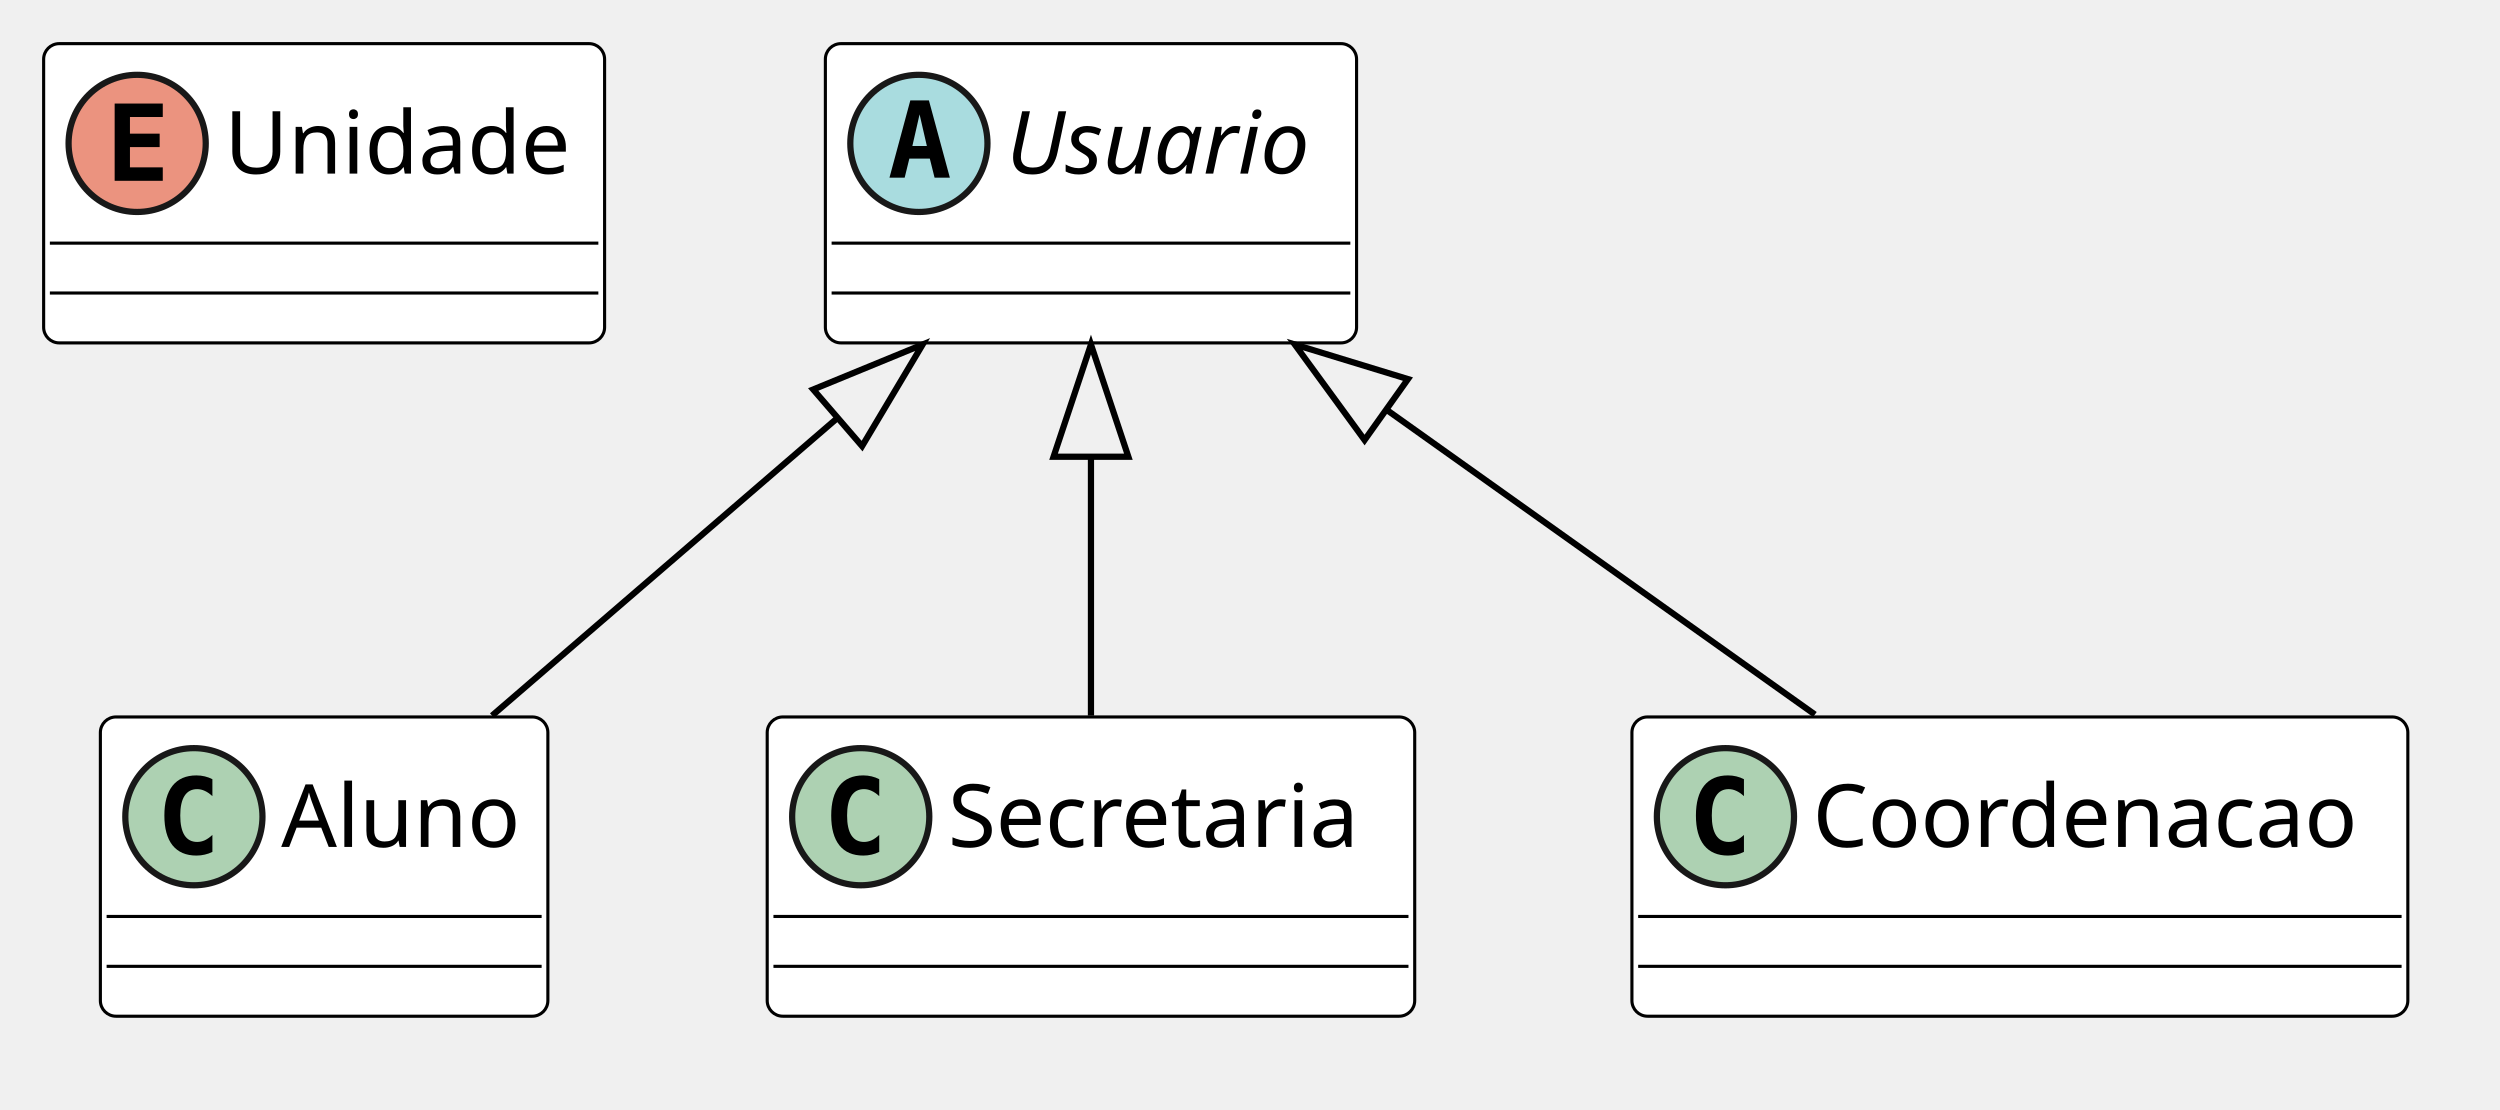
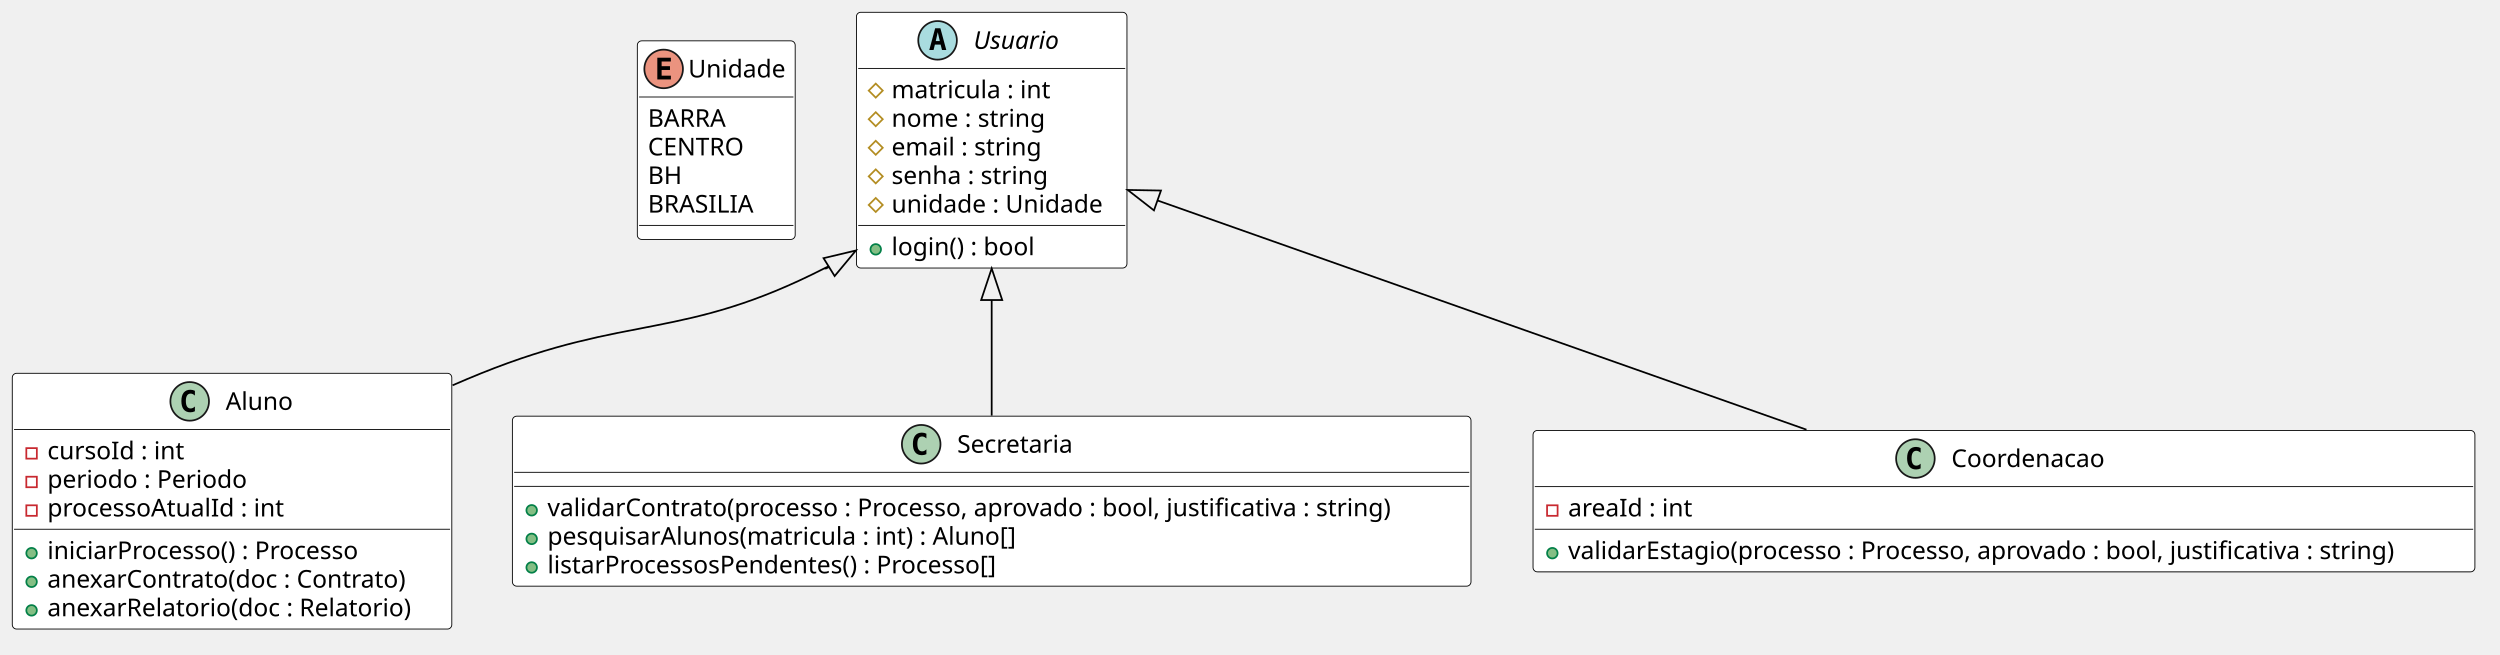
- <svg xmlns="http://www.w3.org/2000/svg" contentStyleType="text/css" data-diagram-type="CLASS" height="178px" preserveAspectRatio="none" style="width:401px;height:178px;background:#FFFFFF;" version="1.1" viewBox="0 0 401 178" width="401px" zoomAndPan="magnify">
+ <svg xmlns="http://www.w3.org/2000/svg" contentStyleType="text/css" data-diagram-type="CLASS" height="373px" preserveAspectRatio="none" style="width:1425px;height:373px;background:#FFFFFF;" version="1.1" viewBox="0 0 1425 373" width="1425px" zoomAndPan="magnify">
  <defs />
  <g>
    <g class="entity" data-qualified-name="Unidade" data-source-line="9" id="ent0002">
-       <rect fill="#FFFFFF" height="48" rx="2.5" ry="2.5" style="stroke:#000000;stroke-width:0.5;" width="89.976" x="7" y="7" />
-       <ellipse cx="22" cy="23" fill="#EB937F" rx="11" ry="11" style="stroke:#181818;stroke-width:1;" />
-       <path d="M26.109,29 L18.391,29 L18.391,16.609 L26.109,16.609 L26.109,18.766 L20.844,18.766 L20.844,21.438 L25.609,21.438 L25.609,23.594 L20.844,23.594 L20.844,26.844 L26.109,26.844 L26.109,29 Z " fill="#000000" />
-       <text fill="#000000" font-family="sans-serif" font-size="14" lengthAdjust="spacing" textLength="57.976" x="36" y="27.847">Unidade</text>
-       <line style="stroke:#000000;stroke-width:0.5;" x1="8" x2="95.976" y1="39" y2="39" />
-       <line style="stroke:#000000;stroke-width:0.5;" x1="8" x2="95.976" y1="47" y2="47" />
+       <rect fill="#FFFFFF" height="113.188" rx="2.5" ry="2.5" style="stroke:#000000;stroke-width:0.5;" width="89.976" x="363.28" y="23.29" />
+       <ellipse cx="378.28" cy="39.29" fill="#EB937F" rx="11" ry="11" style="stroke:#181818;stroke-width:1;" />
+       <path d="M382.389,45.29 L374.671,45.29 L374.671,32.899 L382.389,32.899 L382.389,35.056 L377.124,35.056 L377.124,37.727 L381.889,37.727 L381.889,39.884 L377.124,39.884 L377.124,43.134 L382.389,43.134 L382.389,45.29 Z " fill="#000000" />
+       <text fill="#000000" font-family="sans-serif" font-size="14" lengthAdjust="spacing" textLength="57.976" x="392.28" y="44.137">Unidade</text>
+       <line style="stroke:#000000;stroke-width:0.5;" x1="364.28" x2="452.256" y1="55.29" y2="55.29" />
+       <text fill="#000000" font-family="sans-serif" font-size="14" lengthAdjust="spacing" textLength="48.214" x="369.28" y="72.285">BARRA</text>
+       <text fill="#000000" font-family="sans-serif" font-size="14" lengthAdjust="spacing" textLength="58.393" x="369.28" y="88.582">CENTRO</text>
+       <text fill="#000000" font-family="sans-serif" font-size="14" lengthAdjust="spacing" textLength="20.132" x="369.28" y="104.879">BH</text>
+       <text fill="#000000" font-family="sans-serif" font-size="14" lengthAdjust="spacing" textLength="63.431" x="369.28" y="121.176">BRASILIA</text>
+       <line style="stroke:#000000;stroke-width:0.5;" x1="364.28" x2="452.256" y1="128.477" y2="128.477" />
    </g>
    <g class="entity" data-qualified-name="Usuario" data-source-line="17" id="ent0003">
-       <rect fill="#FFFFFF" height="48" rx="2.5" ry="2.5" style="stroke:#000000;stroke-width:0.5;" width="85.204" x="132.39" y="7" />
-       <ellipse cx="147.39" cy="23" fill="#A9DCDF" rx="11" ry="11" style="stroke:#181818;stroke-width:1;" />
-       <path d="M147.499,18.344 L146.343,23.422 L148.671,23.422 L147.499,18.344 Z M146.015,16.109 L148.999,16.109 L152.359,28.5 L149.906,28.5 L149.14,25.438 L145.859,25.438 L145.109,28.5 L142.671,28.5 L146.015,16.109 Z " fill="#000000" />
-       <text fill="#000000" font-family="sans-serif" font-size="14" font-style="italic" lengthAdjust="spacing" textLength="53.204" x="161.39" y="27.847">Usuario</text>
-       <line style="stroke:#000000;stroke-width:0.5;" x1="133.39" x2="216.594" y1="39" y2="39" />
-       <line style="stroke:#000000;stroke-width:0.5;" x1="133.39" x2="216.594" y1="47" y2="47" />
+       <rect fill="#FFFFFF" height="145.781" rx="2.5" ry="2.5" style="stroke:#000000;stroke-width:0.5;" width="154.194" x="488.17" y="7" />
+       <ellipse cx="534.415" cy="23" fill="#A9DCDF" rx="11" ry="11" style="stroke:#181818;stroke-width:1;" />
+       <path d="M534.524,18.344 L533.368,23.422 L535.696,23.422 L534.524,18.344 Z M533.04,16.109 L536.024,16.109 L539.384,28.5 L536.931,28.5 L536.165,25.438 L532.884,25.438 L532.134,28.5 L529.696,28.5 L533.04,16.109 Z " fill="#000000" />
+       <text fill="#000000" font-family="sans-serif" font-size="14" font-style="italic" lengthAdjust="spacing" textLength="53.204" x="554.915" y="27.847">Usuario</text>
+       <line style="stroke:#000000;stroke-width:0.5;" x1="489.17" x2="641.364" y1="39" y2="39" />
+       <g data-visibility-modifier="PROTECTED_FIELD">
+         <polygon fill="none" points="499.17,47.648,503.17,51.648,499.17,55.648,495.17,51.648" style="stroke:#B38D22;stroke-width:1;" />
+       </g>
+       <text fill="#000000" font-family="sans-serif" font-size="14" lengthAdjust="spacing" textLength="98.26" x="508.17" y="55.995">matricula : int</text>
+       <g data-visibility-modifier="PROTECTED_FIELD">
+         <polygon fill="none" points="499.17,63.945,503.17,67.945,499.17,71.945,495.17,67.945" style="stroke:#B38D22;stroke-width:1;" />
+       </g>
+       <text fill="#000000" font-family="sans-serif" font-size="14" lengthAdjust="spacing" textLength="93.495" x="508.17" y="72.292">nome : string</text>
+       <g data-visibility-modifier="PROTECTED_FIELD">
+         <polygon fill="none" points="499.17,80.242,503.17,84.242,499.17,88.242,495.17,84.242" style="stroke:#B38D22;stroke-width:1;" />
+       </g>
+       <text fill="#000000" font-family="sans-serif" font-size="14" lengthAdjust="spacing" textLength="92.415" x="508.17" y="88.589">email : string</text>
+       <g data-visibility-modifier="PROTECTED_FIELD">
+         <polygon fill="none" points="499.17,96.539,503.17,100.539,499.17,104.539,495.17,100.539" style="stroke:#B38D22;stroke-width:1;" />
+       </g>
+       <text fill="#000000" font-family="sans-serif" font-size="14" lengthAdjust="spacing" textLength="96.038" x="508.17" y="104.886">senha : string</text>
+       <g data-visibility-modifier="PROTECTED_FIELD">
+         <polygon fill="none" points="499.17,112.836,503.17,116.836,499.17,120.836,495.17,116.836" style="stroke:#B38D22;stroke-width:1;" />
+       </g>
+       <text fill="#000000" font-family="sans-serif" font-size="14" lengthAdjust="spacing" textLength="128.194" x="508.17" y="121.183">unidade : Unidade</text>
+       <line style="stroke:#000000;stroke-width:0.5;" x1="489.17" x2="641.364" y1="128.484" y2="128.484" />
+       <g data-visibility-modifier="PUBLIC_METHOD">
+         <ellipse cx="499.17" cy="142.133" fill="#84BE84" rx="3" ry="3" style="stroke:#038048;stroke-width:1;" />
+       </g>
+       <text fill="#000000" font-family="sans-serif" font-size="14" lengthAdjust="spacing" textLength="88.553" x="508.17" y="145.48">login() : bool</text>
    </g>
    <g class="entity" data-qualified-name="Aluno" data-source-line="26" id="ent0004">
-       <rect fill="#FFFFFF" height="48" rx="2.5" ry="2.5" style="stroke:#000000;stroke-width:0.5;" width="71.778" x="16.1" y="115" />
-       <ellipse cx="31.1" cy="131" fill="#ADD1B2" rx="11" ry="11" style="stroke:#181818;stroke-width:1;" />
-       <path d="M34.069,136.641 Q33.491,136.938 32.85,137.078 Q32.209,137.234 31.506,137.234 Q29.006,137.234 27.678,135.594 Q26.366,133.938 26.366,130.812 Q26.366,127.688 27.678,126.031 Q29.006,124.375 31.506,124.375 Q32.209,124.375 32.85,124.531 Q33.506,124.688 34.069,124.984 L34.069,127.703 Q33.444,127.125 32.85,126.859 Q32.256,126.578 31.631,126.578 Q30.288,126.578 29.6,127.656 Q28.913,128.719 28.913,130.812 Q28.913,132.906 29.6,133.984 Q30.288,135.047 31.631,135.047 Q32.256,135.047 32.85,134.781 Q33.444,134.5 34.069,133.922 L34.069,136.641 Z " fill="#000000" />
-       <text fill="#000000" font-family="sans-serif" font-size="14" lengthAdjust="spacing" textLength="39.778" x="45.1" y="135.847">Aluno</text>
-       <line style="stroke:#000000;stroke-width:0.5;" x1="17.1" x2="86.878" y1="147" y2="147" />
-       <line style="stroke:#000000;stroke-width:0.5;" x1="17.1" x2="86.878" y1="155" y2="155" />
+       <rect fill="#FFFFFF" height="145.781" rx="2.5" ry="2.5" style="stroke:#000000;stroke-width:0.5;" width="250.526" x="7" y="212.78" />
+       <ellipse cx="108.124" cy="228.78" fill="#ADD1B2" rx="11" ry="11" style="stroke:#181818;stroke-width:1;" />
+       <path d="M111.093,234.421 Q110.515,234.718 109.874,234.858 Q109.233,235.014 108.53,235.014 Q106.03,235.014 104.702,233.374 Q103.39,231.718 103.39,228.593 Q103.39,225.468 104.702,223.811 Q106.03,222.155 108.53,222.155 Q109.233,222.155 109.874,222.311 Q110.53,222.468 111.093,222.764 L111.093,225.483 Q110.468,224.905 109.874,224.639 Q109.28,224.358 108.655,224.358 Q107.311,224.358 106.624,225.436 Q105.936,226.499 105.936,228.593 Q105.936,230.686 106.624,231.764 Q107.311,232.827 108.655,232.827 Q109.28,232.827 109.874,232.561 Q110.468,232.28 111.093,231.702 L111.093,234.421 Z " fill="#000000" />
+       <text fill="#000000" font-family="sans-serif" font-size="14" lengthAdjust="spacing" textLength="39.778" x="128.624" y="233.627">Aluno</text>
+       <line style="stroke:#000000;stroke-width:0.5;" x1="8" x2="256.526" y1="244.78" y2="244.78" />
+       <g data-visibility-modifier="PRIVATE_FIELD">
+         <rect fill="none" height="6" style="stroke:#C82930;stroke-width:1;" width="6" x="15" y="255.428" />
+       </g>
+       <text fill="#000000" font-family="sans-serif" font-size="14" lengthAdjust="spacing" textLength="83.07" x="27" y="261.775">cursoId : int</text>
+       <g data-visibility-modifier="PRIVATE_FIELD">
+         <rect fill="none" height="6" style="stroke:#C82930;stroke-width:1;" width="6" x="15" y="271.725" />
+       </g>
+       <text fill="#000000" font-family="sans-serif" font-size="14" lengthAdjust="spacing" textLength="119.499" x="27" y="278.072">periodo : Periodo</text>
+       <g data-visibility-modifier="PRIVATE_FIELD">
+         <rect fill="none" height="6" style="stroke:#C82930;stroke-width:1;" width="6" x="15" y="288.022" />
+       </g>
+       <text fill="#000000" font-family="sans-serif" font-size="14" lengthAdjust="spacing" textLength="143.965" x="27" y="294.369">processoAtualId : int</text>
+       <line style="stroke:#000000;stroke-width:0.5;" x1="8" x2="256.526" y1="301.671" y2="301.671" />
+       <g data-visibility-modifier="PUBLIC_METHOD">
+         <ellipse cx="18" cy="315.319" fill="#84BE84" rx="3" ry="3" style="stroke:#038048;stroke-width:1;" />
+       </g>
+       <text fill="#000000" font-family="sans-serif" font-size="14" lengthAdjust="spacing" textLength="191.57" x="27" y="318.666">iniciarProcesso() : Processo</text>
+       <g data-visibility-modifier="PUBLIC_METHOD">
+         <ellipse cx="18" cy="331.616" fill="#84BE84" rx="3" ry="3" style="stroke:#038048;stroke-width:1;" />
+       </g>
+       <text fill="#000000" font-family="sans-serif" font-size="14" lengthAdjust="spacing" textLength="220.561" x="27" y="334.963">anexarContrato(doc : Contrato)</text>
+       <g data-visibility-modifier="PUBLIC_METHOD">
+         <ellipse cx="18" cy="347.913" fill="#84BE84" rx="3" ry="3" style="stroke:#038048;stroke-width:1;" />
+       </g>
+       <text fill="#000000" font-family="sans-serif" font-size="14" lengthAdjust="spacing" textLength="224.526" x="27" y="351.26">anexarRelatorio(doc : Relatorio)</text>
    </g>
    <g class="entity" data-qualified-name="Secretaria" data-source-line="35" id="ent0006">
-       <rect fill="#FFFFFF" height="48" rx="2.5" ry="2.5" style="stroke:#000000;stroke-width:0.5;" width="103.859" x="123.06" y="115" />
-       <ellipse cx="138.06" cy="131" fill="#ADD1B2" rx="11" ry="11" style="stroke:#181818;stroke-width:1;" />
-       <path d="M141.029,136.641 Q140.451,136.938 139.81,137.078 Q139.169,137.234 138.466,137.234 Q135.966,137.234 134.638,135.594 Q133.326,133.938 133.326,130.812 Q133.326,127.688 134.638,126.031 Q135.966,124.375 138.466,124.375 Q139.169,124.375 139.81,124.531 Q140.466,124.688 141.029,124.984 L141.029,127.703 Q140.404,127.125 139.81,126.859 Q139.216,126.578 138.591,126.578 Q137.248,126.578 136.56,127.656 Q135.873,128.719 135.873,130.812 Q135.873,132.906 136.56,133.984 Q137.248,135.047 138.591,135.047 Q139.216,135.047 139.81,134.781 Q140.404,134.5 141.029,133.922 L141.029,136.641 Z " fill="#000000" />
-       <text fill="#000000" font-family="sans-serif" font-size="14" lengthAdjust="spacing" textLength="71.859" x="152.06" y="135.847">Secretaria</text>
-       <line style="stroke:#000000;stroke-width:0.5;" x1="124.06" x2="225.919" y1="147" y2="147" />
-       <line style="stroke:#000000;stroke-width:0.5;" x1="124.06" x2="225.919" y1="155" y2="155" />
+       <rect fill="#FFFFFF" height="96.891" rx="2.5" ry="2.5" style="stroke:#000000;stroke-width:0.5;" width="546.406" x="292.06" y="237.22" />
+       <ellipse cx="525.083" cy="253.22" fill="#ADD1B2" rx="11" ry="11" style="stroke:#181818;stroke-width:1;" />
+       <path d="M528.052,258.861 Q527.474,259.158 526.833,259.298 Q526.193,259.454 525.49,259.454 Q522.99,259.454 521.662,257.814 Q520.349,256.158 520.349,253.032 Q520.349,249.907 521.662,248.251 Q522.99,246.595 525.49,246.595 Q526.193,246.595 526.833,246.751 Q527.49,246.907 528.052,247.204 L528.052,249.923 Q527.427,249.345 526.833,249.079 Q526.24,248.798 525.615,248.798 Q524.271,248.798 523.583,249.876 Q522.896,250.939 522.896,253.032 Q522.896,255.126 523.583,256.204 Q524.271,257.267 525.615,257.267 Q526.24,257.267 526.833,257.001 Q527.427,256.72 528.052,256.142 L528.052,258.861 Z " fill="#000000" />
+       <text fill="#000000" font-family="sans-serif" font-size="14" lengthAdjust="spacing" textLength="71.859" x="545.583" y="258.067">Secretaria</text>
+       <line style="stroke:#000000;stroke-width:0.5;" x1="293.06" x2="837.466" y1="269.22" y2="269.22" />
+       <line style="stroke:#000000;stroke-width:0.5;" x1="293.06" x2="837.466" y1="277.22" y2="277.22" />
+       <g data-visibility-modifier="PUBLIC_METHOD">
+         <ellipse cx="303.06" cy="290.868" fill="#84BE84" rx="3" ry="3" style="stroke:#038048;stroke-width:1;" />
+       </g>
+       <text fill="#000000" font-family="sans-serif" font-size="14" lengthAdjust="spacing" textLength="520.406" x="312.06" y="294.215">validarContrato(processo : Processo, aprovado : bool, justificativa : string)</text>
+       <g data-visibility-modifier="PUBLIC_METHOD">
+         <ellipse cx="303.06" cy="307.165" fill="#84BE84" rx="3" ry="3" style="stroke:#038048;stroke-width:1;" />
+       </g>
+       <text fill="#000000" font-family="sans-serif" font-size="14" lengthAdjust="spacing" textLength="288.647" x="312.06" y="310.512">pesquisarAlunos(matricula : int) : Aluno[]</text>
+       <g data-visibility-modifier="PUBLIC_METHOD">
+         <ellipse cx="303.06" cy="323.462" fill="#84BE84" rx="3" ry="3" style="stroke:#038048;stroke-width:1;" />
+       </g>
+       <text fill="#000000" font-family="sans-serif" font-size="14" lengthAdjust="spacing" textLength="275.81" x="312.06" y="326.809">listarProcessosPendentes() : Processo[]</text>
    </g>
    <g class="entity" data-qualified-name="Coordenacao" data-source-line="41" id="ent0008">
-       <rect fill="#FFFFFF" height="48" rx="2.5" ry="2.5" style="stroke:#000000;stroke-width:0.5;" width="124.456" x="261.76" y="115" />
-       <ellipse cx="276.76" cy="131" fill="#ADD1B2" rx="11" ry="11" style="stroke:#181818;stroke-width:1;" />
-       <path d="M279.729,136.641 Q279.151,136.938 278.51,137.078 Q277.869,137.234 277.166,137.234 Q274.666,137.234 273.338,135.594 Q272.026,133.938 272.026,130.812 Q272.026,127.688 273.338,126.031 Q274.666,124.375 277.166,124.375 Q277.869,124.375 278.51,124.531 Q279.166,124.688 279.729,124.984 L279.729,127.703 Q279.104,127.125 278.51,126.859 Q277.916,126.578 277.291,126.578 Q275.947,126.578 275.26,127.656 Q274.572,128.719 274.572,130.812 Q274.572,132.906 275.26,133.984 Q275.947,135.047 277.291,135.047 Q277.916,135.047 278.51,134.781 Q279.104,134.5 279.729,133.922 L279.729,136.641 Z " fill="#000000" />
-       <text fill="#000000" font-family="sans-serif" font-size="14" lengthAdjust="spacing" textLength="92.456" x="290.76" y="135.847">Coordenacao</text>
-       <line style="stroke:#000000;stroke-width:0.5;" x1="262.76" x2="385.216" y1="147" y2="147" />
-       <line style="stroke:#000000;stroke-width:0.5;" x1="262.76" x2="385.216" y1="155" y2="155" />
+       <rect fill="#FFFFFF" height="80.594" rx="2.5" ry="2.5" style="stroke:#000000;stroke-width:0.5;" width="536.863" x="873.83" y="245.37" />
+       <ellipse cx="1091.784" cy="261.37" fill="#ADD1B2" rx="11" ry="11" style="stroke:#181818;stroke-width:1;" />
+       <path d="M1094.752,267.011 Q1094.174,267.308 1093.534,267.448 Q1092.893,267.604 1092.19,267.604 Q1089.69,267.604 1088.362,265.964 Q1087.049,264.308 1087.049,261.183 Q1087.049,258.058 1088.362,256.401 Q1089.69,254.745 1092.19,254.745 Q1092.893,254.745 1093.534,254.901 Q1094.19,255.058 1094.752,255.354 L1094.752,258.073 Q1094.127,257.495 1093.534,257.229 Q1092.94,256.948 1092.315,256.948 Q1090.971,256.948 1090.284,258.026 Q1089.596,259.089 1089.596,261.183 Q1089.596,263.276 1090.284,264.354 Q1090.971,265.417 1092.315,265.417 Q1092.94,265.417 1093.534,265.151 Q1094.127,264.87 1094.752,264.292 L1094.752,267.011 Z " fill="#000000" />
+       <text fill="#000000" font-family="sans-serif" font-size="14" lengthAdjust="spacing" textLength="92.456" x="1112.284" y="266.217">Coordenacao</text>
+       <line style="stroke:#000000;stroke-width:0.5;" x1="874.83" x2="1409.693" y1="277.37" y2="277.37" />
+       <g data-visibility-modifier="PRIVATE_FIELD">
+         <rect fill="none" height="6" style="stroke:#C82930;stroke-width:1;" width="6" x="881.83" y="288.018" />
+       </g>
+       <text fill="#000000" font-family="sans-serif" font-size="14" lengthAdjust="spacing" textLength="76.412" x="893.83" y="294.365">areaId : int</text>
+       <line style="stroke:#000000;stroke-width:0.5;" x1="874.83" x2="1409.693" y1="301.667" y2="301.667" />
+       <g data-visibility-modifier="PUBLIC_METHOD">
+         <ellipse cx="884.83" cy="315.315" fill="#84BE84" rx="3" ry="3" style="stroke:#038048;stroke-width:1;" />
+       </g>
+       <text fill="#000000" font-family="sans-serif" font-size="14" lengthAdjust="spacing" textLength="510.863" x="893.83" y="318.662">validarEstagio(processo : Processo, aprovado : bool, justificativa : string)</text>
    </g>
-     <g class="link" data-entity-1="ent0003" data-entity-2="ent0004" data-link-type="extension" id="lnk5">
-       <path d="M134.359,67.016 C113.859,84.696 99.41,97.13 78.92,114.79" fill="none" id="Usuario-backto-Aluno" style="stroke:#000000;stroke-width:1;" />
-       <polygon fill="none" points="147.99,55.26,130.44,62.472,138.278,71.559,147.99,55.26" style="stroke:#000000;stroke-width:1;" />
+     <g class="link" data-entity-1="ent0003" data-entity-2="ent0004" data-link-type="extension" data-source-line="27" id="lnk5">
+       <path d="M472.584,152.258 C466.764,155.868 476.16,149.77 470.26,152.78 C389.14,194.23 358.77,178.75 274.26,212.78 C268.88,214.95 263.43,217.24 257.95,219.63" fill="none" id="Usuario-backto-Aluno" style="stroke:#000000;stroke-width:1;" />
+       <polygon fill="none" points="487.88,142.77,469.421,147.159,475.746,157.357,487.88,142.77" style="stroke:#000000;stroke-width:1;" />
    </g>
-     <g class="link" data-entity-1="ent0003" data-entity-2="ent0006" data-link-type="extension" id="lnk7">
-       <path d="M174.99,73.26 C174.99,90.94 174.99,97.13 174.99,114.79" fill="none" id="Usuario-backto-Secretaria" style="stroke:#000000;stroke-width:1;" />
-       <polygon fill="none" points="174.99,55.26,168.99,73.26,180.99,73.26,174.99,55.26" style="stroke:#000000;stroke-width:1;" />
+     <g class="link" data-entity-1="ent0003" data-entity-2="ent0006" data-link-type="extension" data-source-line="36" id="lnk7">
+       <path d="M565.26,171.02 C565.26,198.84 565.26,211.91 565.26,236.88" fill="none" id="Usuario-backto-Secretaria" style="stroke:#000000;stroke-width:1;" />
+       <polygon fill="none" points="565.26,153.02,559.26,171.02,571.26,171.02,565.26,153.02" style="stroke:#000000;stroke-width:1;" />
    </g>
-     <g class="link" data-entity-1="ent0003" data-entity-2="ent0008" data-link-type="extension" id="lnk9">
-       <path d="M222.356,65.695 C247.106,83.305 266.31,96.97 291.11,114.61" fill="none" id="Usuario-backto-Coordenacao" style="stroke:#000000;stroke-width:1;" />
-       <polygon fill="none" points="207.69,55.26,218.878,70.584,225.835,60.807,207.69,55.26" style="stroke:#000000;stroke-width:1;" />
+     <g class="link" data-entity-1="ent0003" data-entity-2="ent0008" data-link-type="extension" data-source-line="42" id="lnk9">
+       <path d="M659.753,114.264 C759.253,149.404 915.66,204.64 1029.7,244.92" fill="none" id="Usuario-backto-Coordenacao" style="stroke:#000000;stroke-width:1;" />
+       <polygon fill="none" points="642.78,108.27,657.755,119.922,661.751,108.607,642.78,108.27" style="stroke:#000000;stroke-width:1;" />
    </g>
  </g>
</svg>
